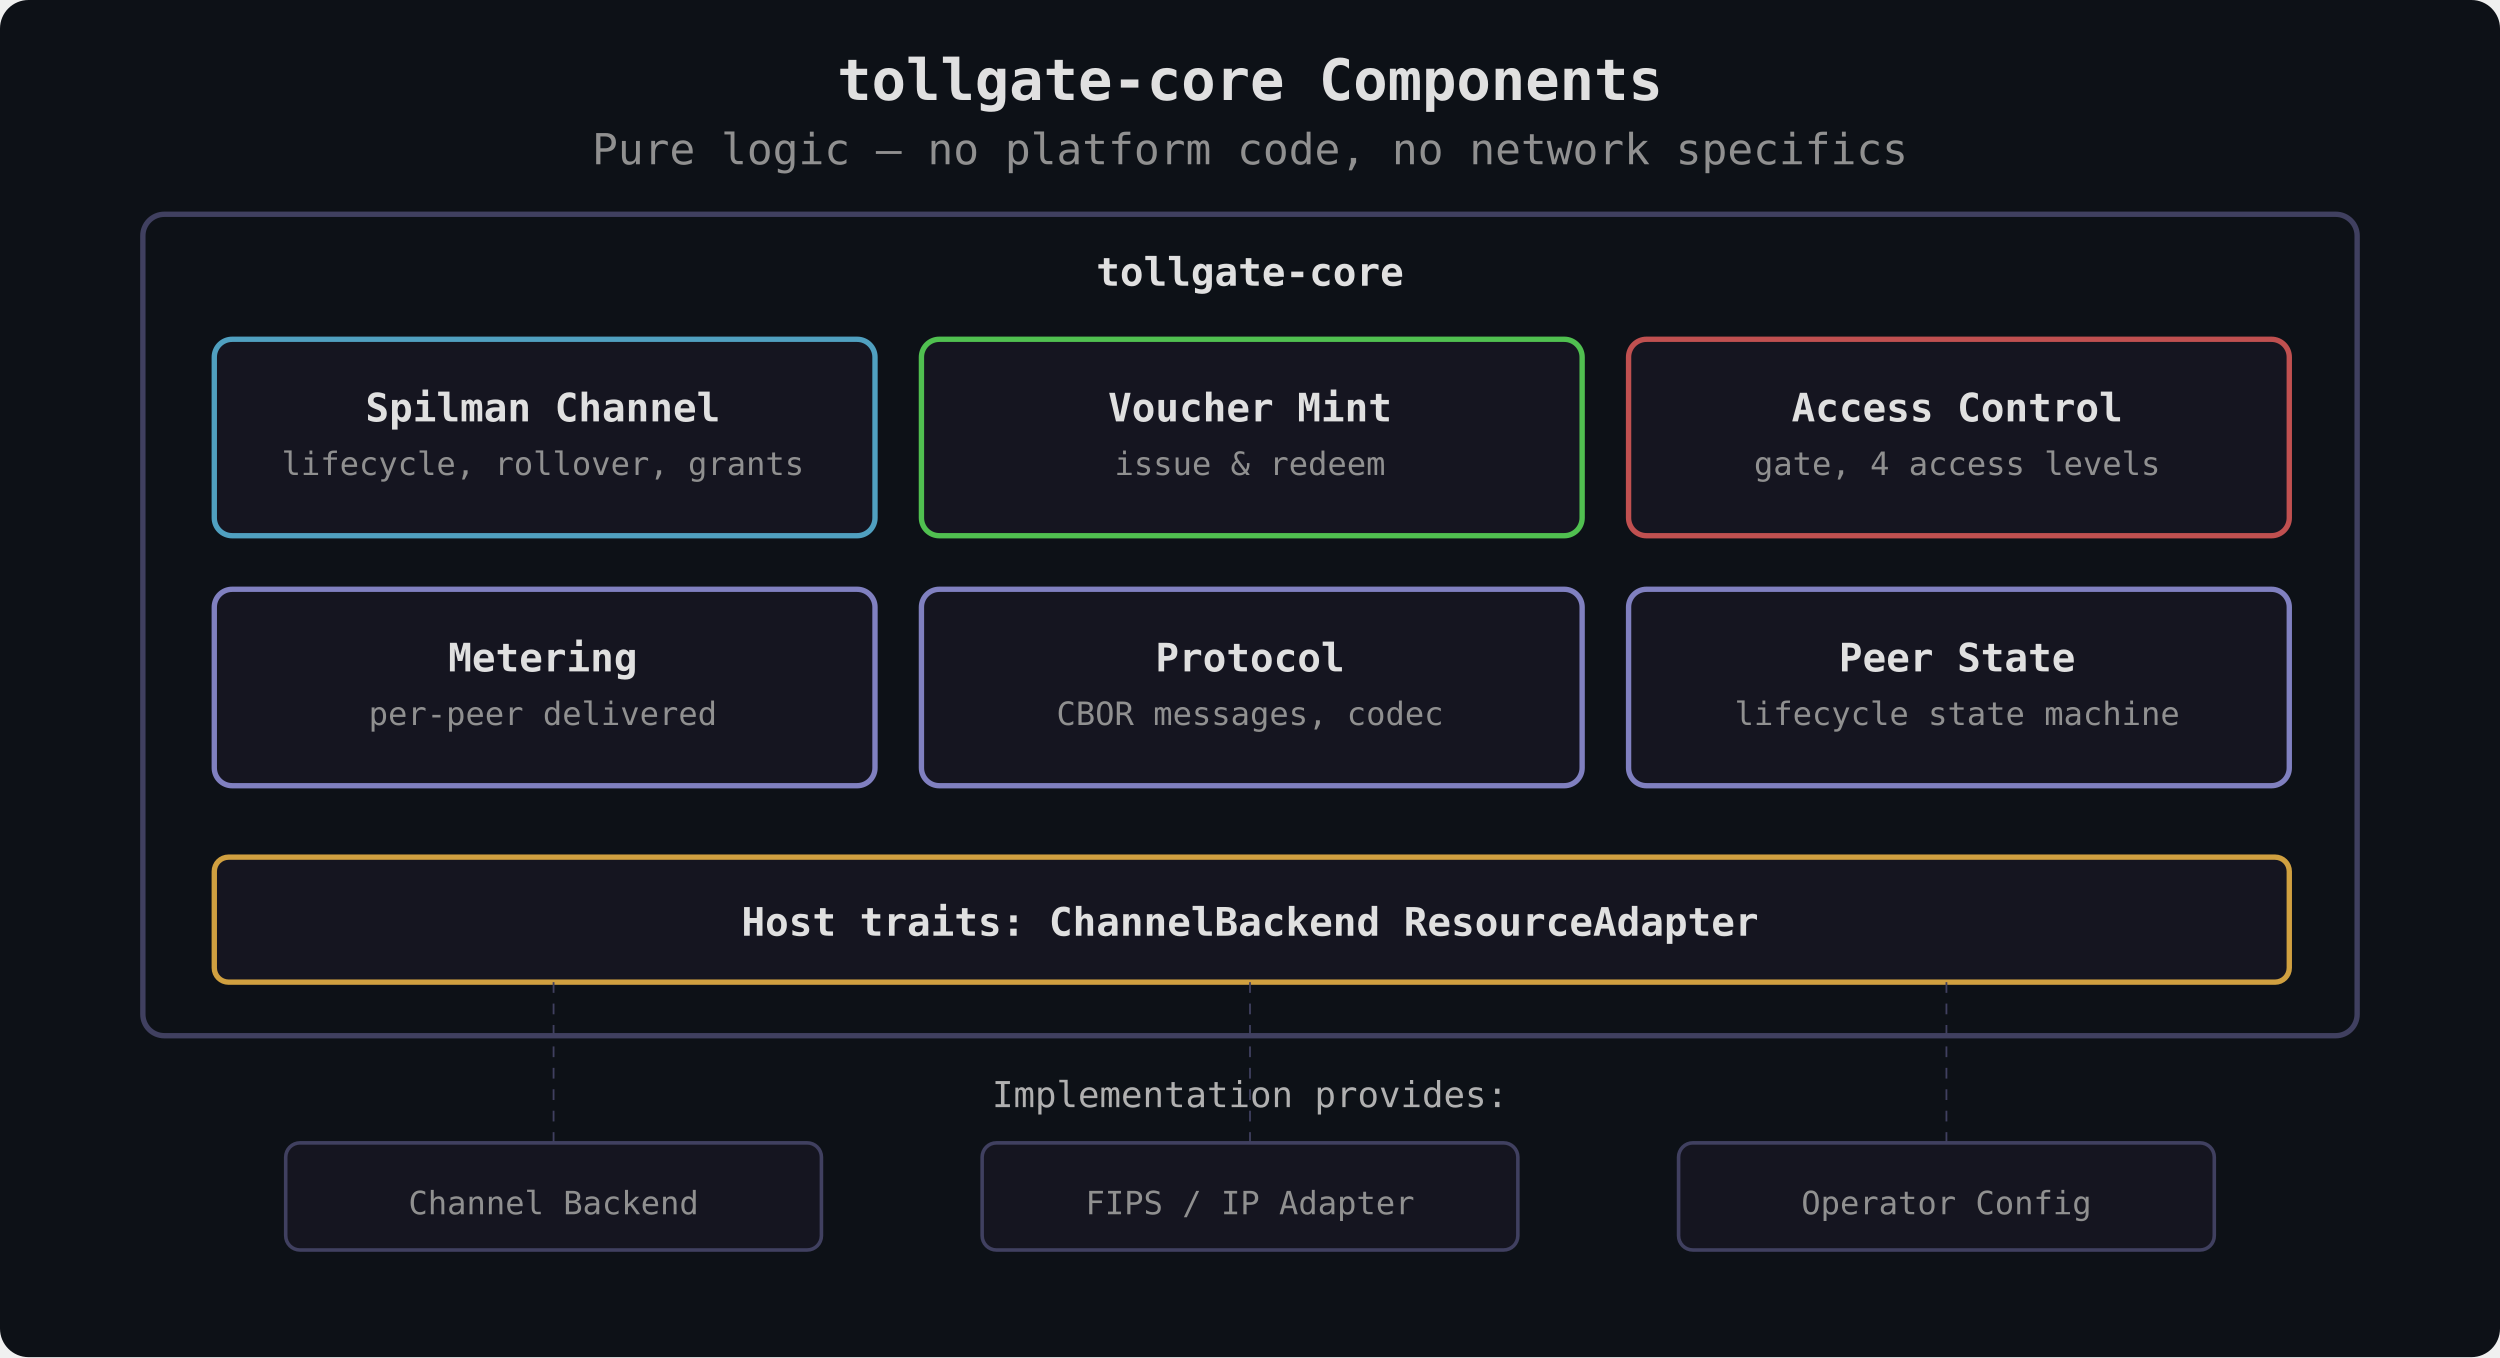
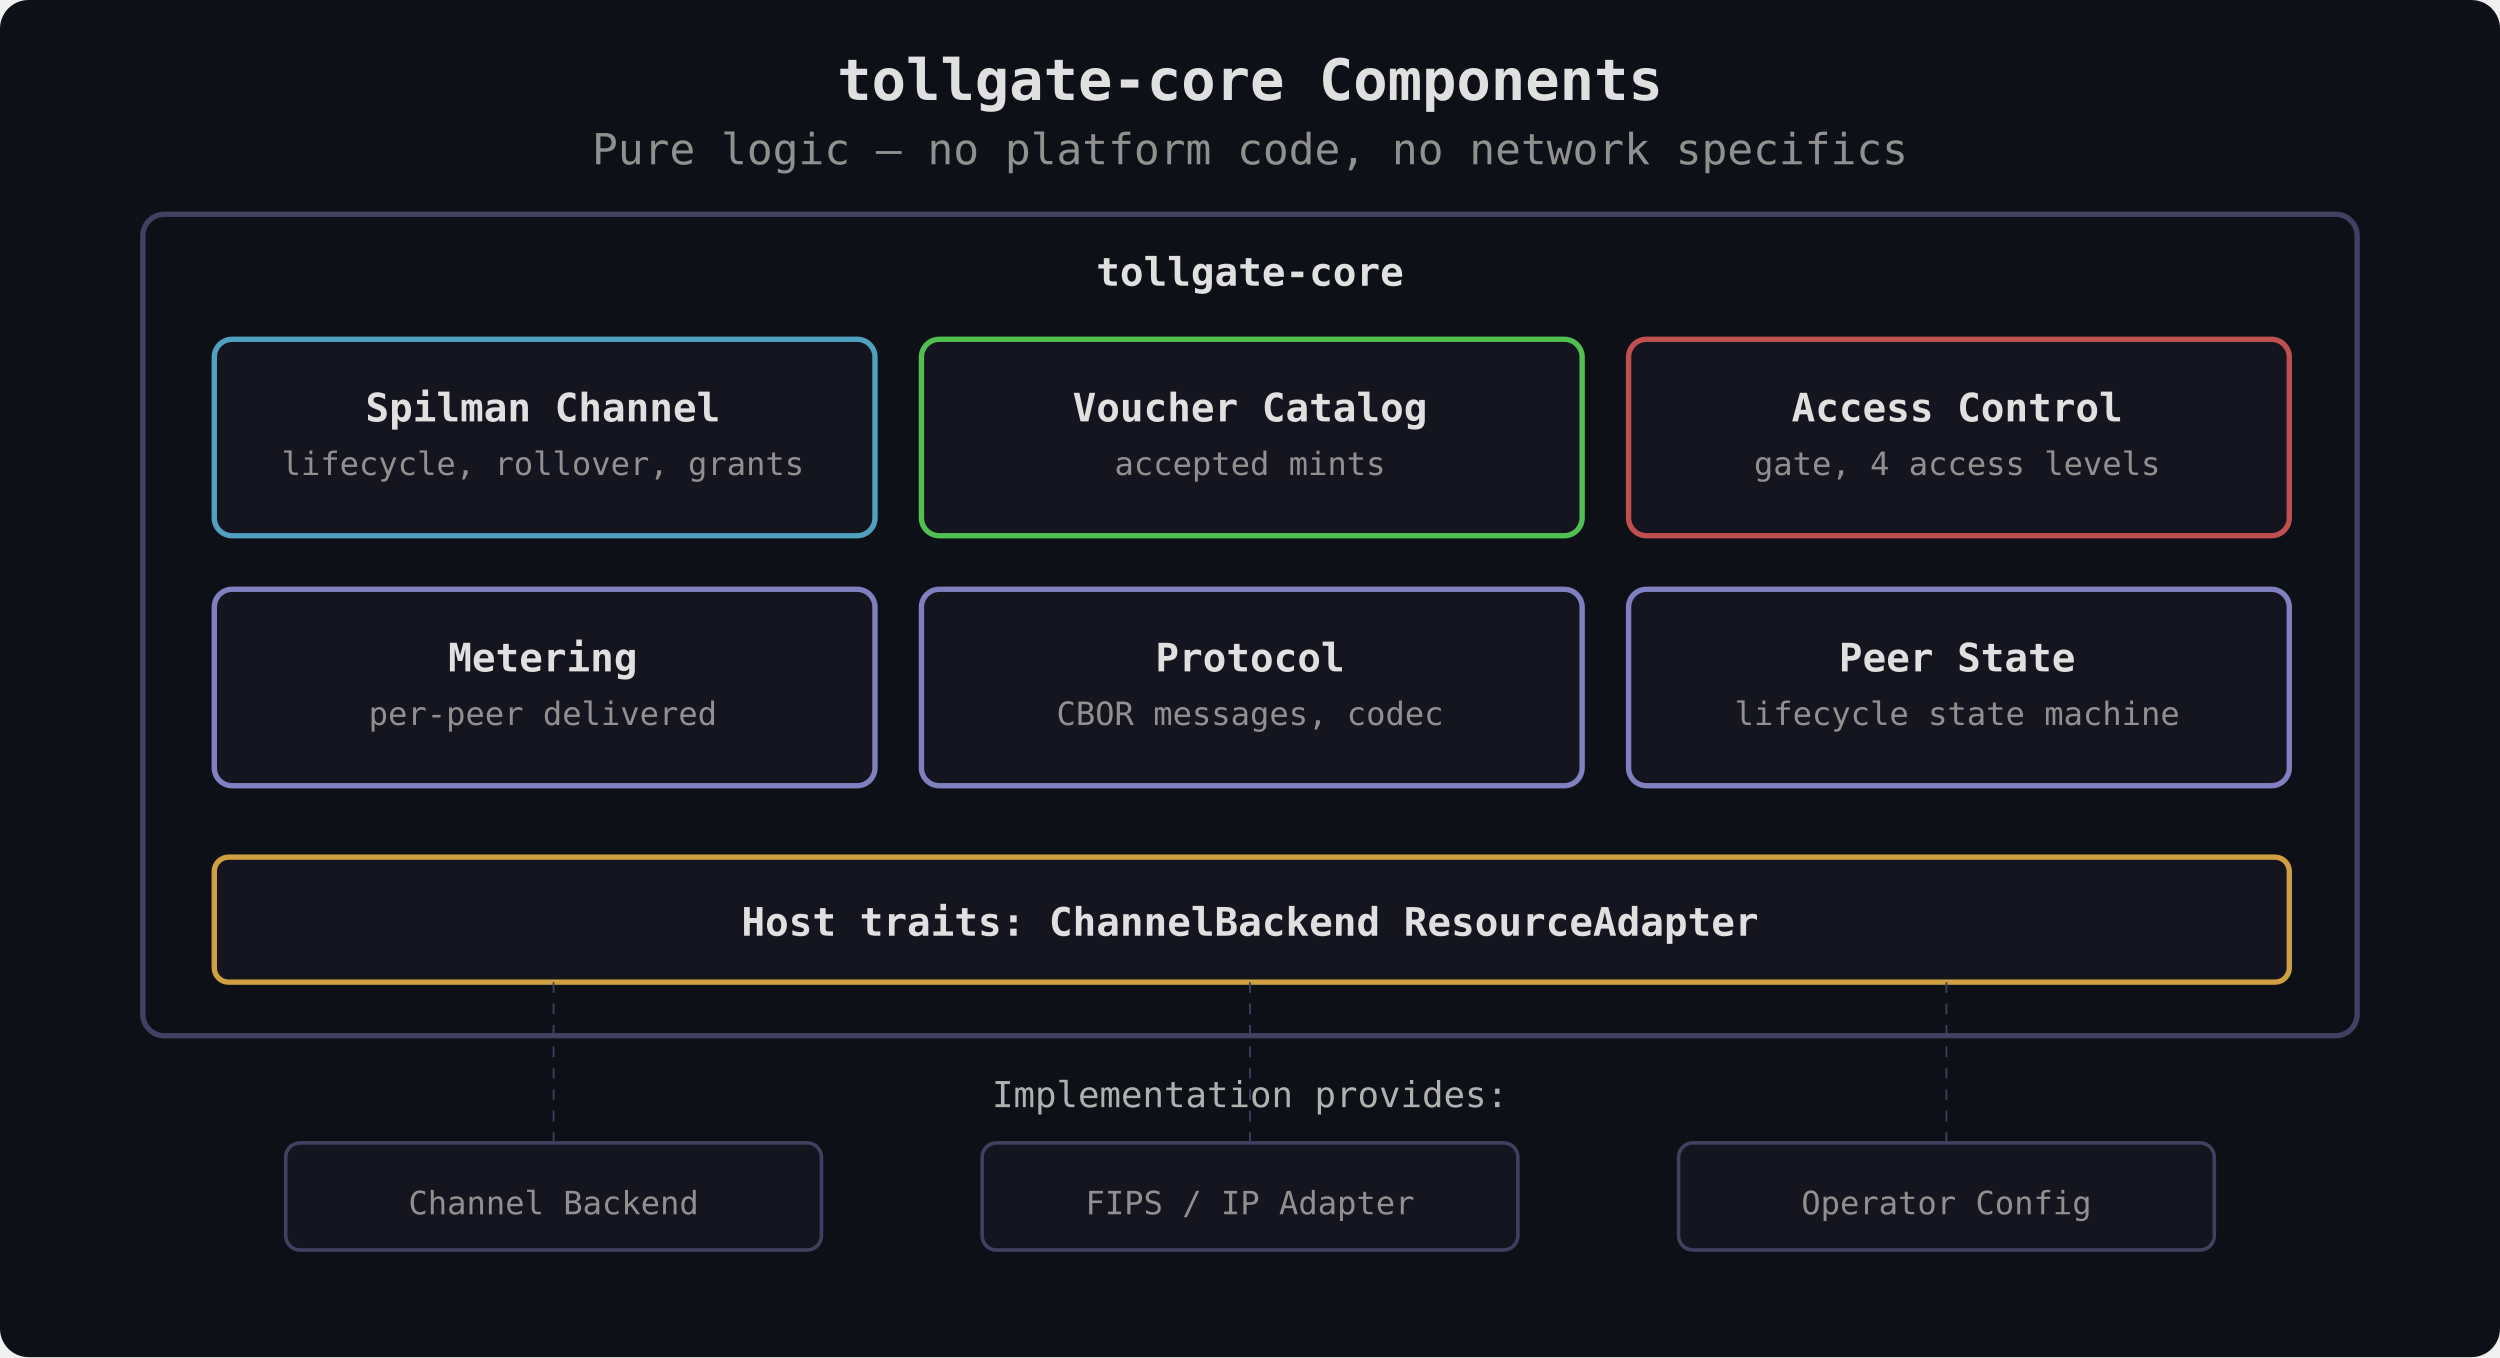
<svg xmlns="http://www.w3.org/2000/svg" viewBox="0 0 700 380" font-family="monospace" font-size="12">
  <style>
    text          { fill: #e0e0e0; }
    text.title    { font-size: 16px; font-weight: bold; }
    text.subtitle { font-size: 12px; fill: #909090; }
    text.mlabel   { font-size: 11px; font-weight: bold; }
    text.mdesc    { font-size: 9px; fill: #909090; }
    text.tlabel   { font-size: 10px; fill: #b0b0b0; }
    text.caption  { font-size: 11px; fill: #707080; font-style: italic; }

    .bg           { fill: #0d1117; }
    .callout      { fill: #151520; }
    .node         { fill: #2e3a5e; stroke: #5080c0; }

    @media (prefers-color-scheme: light) {
      text          { fill: #1f2328; }
      text.subtitle, text.nrole, text.plabel, text.annot, text.altlabel,
      text.elabel, text.mdesc, text.tlabel { fill: #656d76; }
      text.caption  { fill: #7c8186; }
      line.sep, line.life { stroke: #d1d9e0; }
      rect.alt      { stroke: #d1d9e0; }
      .bg           { fill: #ffffff; }
      .callout      { fill: #f6f8fa; }
      .node, rect.node { fill: #ddf4ff; stroke: #0969da; }
      rect.compute, rect.result { fill: #f6f8fa; }
    }
  </style>
  <rect width="700" height="380" rx="8" class="bg" />
  <text x="350" y="28" text-anchor="middle" class="title">tollgate-core Components</text>
  <text x="350" y="46" text-anchor="middle" class="subtitle">Pure logic — no platform code, no network specifics</text>
  <rect x="40" y="60" width="620" height="230" rx="6" fill="none" stroke="#404060" stroke-width="1.5" />
  <text x="350" y="80" text-anchor="middle" class="mlabel" fill="#707080">tollgate-core</text>
  <rect x="60" y="95" width="185" height="55" rx="5" class="callout" stroke="#50a0c0" stroke-width="1.5" />
  <text x="152" y="118" text-anchor="middle" class="mlabel" fill="#80c0e0">Spilman Channel</text>
  <text x="152" y="133" text-anchor="middle" class="mdesc">lifecycle, rollover, grants</text>
  <rect x="258" y="95" width="185" height="55" rx="5" class="callout" stroke="#50c050" stroke-width="1.5" />
-   <text x="350" y="118" text-anchor="middle" class="mlabel" fill="#80e080">Voucher Mint</text>
-   <text x="350" y="133" text-anchor="middle" class="mdesc">issue &amp; redeem</text>
+   <text x="350" y="118" text-anchor="middle" class="mlabel" fill="#80e080">Voucher Catalog</text>
+   <text x="350" y="133" text-anchor="middle" class="mdesc">accepted mints</text>
  <rect x="456" y="95" width="185" height="55" rx="5" class="callout" stroke="#c05050" stroke-width="1.5" />
  <text x="548" y="118" text-anchor="middle" class="mlabel" fill="#f08080">Access Control</text>
  <text x="548" y="133" text-anchor="middle" class="mdesc">gate, 4 access levels</text>
  <rect x="60" y="165" width="185" height="55" rx="5" class="callout" stroke="#8080c0" stroke-width="1.5" />
  <text x="152" y="188" text-anchor="middle" class="mlabel" fill="#a0a0e0">Metering</text>
  <text x="152" y="203" text-anchor="middle" class="mdesc">per-peer delivered</text>
  <rect x="258" y="165" width="185" height="55" rx="5" class="callout" stroke="#8080c0" stroke-width="1.5" />
  <text x="350" y="188" text-anchor="middle" class="mlabel" fill="#a0a0e0">Protocol</text>
  <text x="350" y="203" text-anchor="middle" class="mdesc">CBOR messages, codec</text>
  <rect x="456" y="165" width="185" height="55" rx="5" class="callout" stroke="#8080c0" stroke-width="1.5" />
  <text x="548" y="188" text-anchor="middle" class="mlabel" fill="#a0a0e0">Peer State</text>
  <text x="548" y="203" text-anchor="middle" class="mdesc">lifecycle state machine</text>
  <rect x="60" y="240" width="581" height="35" rx="4" class="callout" stroke="#d0a040" stroke-width="1.5" />
  <text x="350" y="262" text-anchor="middle" class="mlabel" fill="#d0a040">Host traits: ChannelBackend    ResourceAdapter</text>
  <text x="350" y="310" text-anchor="middle" class="tlabel">Implementation provides:</text>
  <rect x="80" y="320" width="150" height="30" rx="4" class="callout" stroke="#404060" stroke-width="1" />
  <text x="155" y="340" text-anchor="middle" class="mdesc" fill="#909090">Channel Backend</text>
  <rect x="275" y="320" width="150" height="30" rx="4" class="callout" stroke="#404060" stroke-width="1" />
  <text x="350" y="340" text-anchor="middle" class="mdesc" fill="#909090">FIPS / IP Adapter</text>
  <rect x="470" y="320" width="150" height="30" rx="4" class="callout" stroke="#404060" stroke-width="1" />
  <text x="545" y="340" text-anchor="middle" class="mdesc" fill="#909090">Operator Config</text>
  <line x1="155" y1="275" x2="155" y2="320" stroke="#404060" stroke-width="0.5" stroke-dasharray="3,3" />
  <line x1="350" y1="275" x2="350" y2="320" stroke="#404060" stroke-width="0.5" stroke-dasharray="3,3" />
  <line x1="545" y1="275" x2="545" y2="320" stroke="#404060" stroke-width="0.5" stroke-dasharray="3,3" />
</svg>
